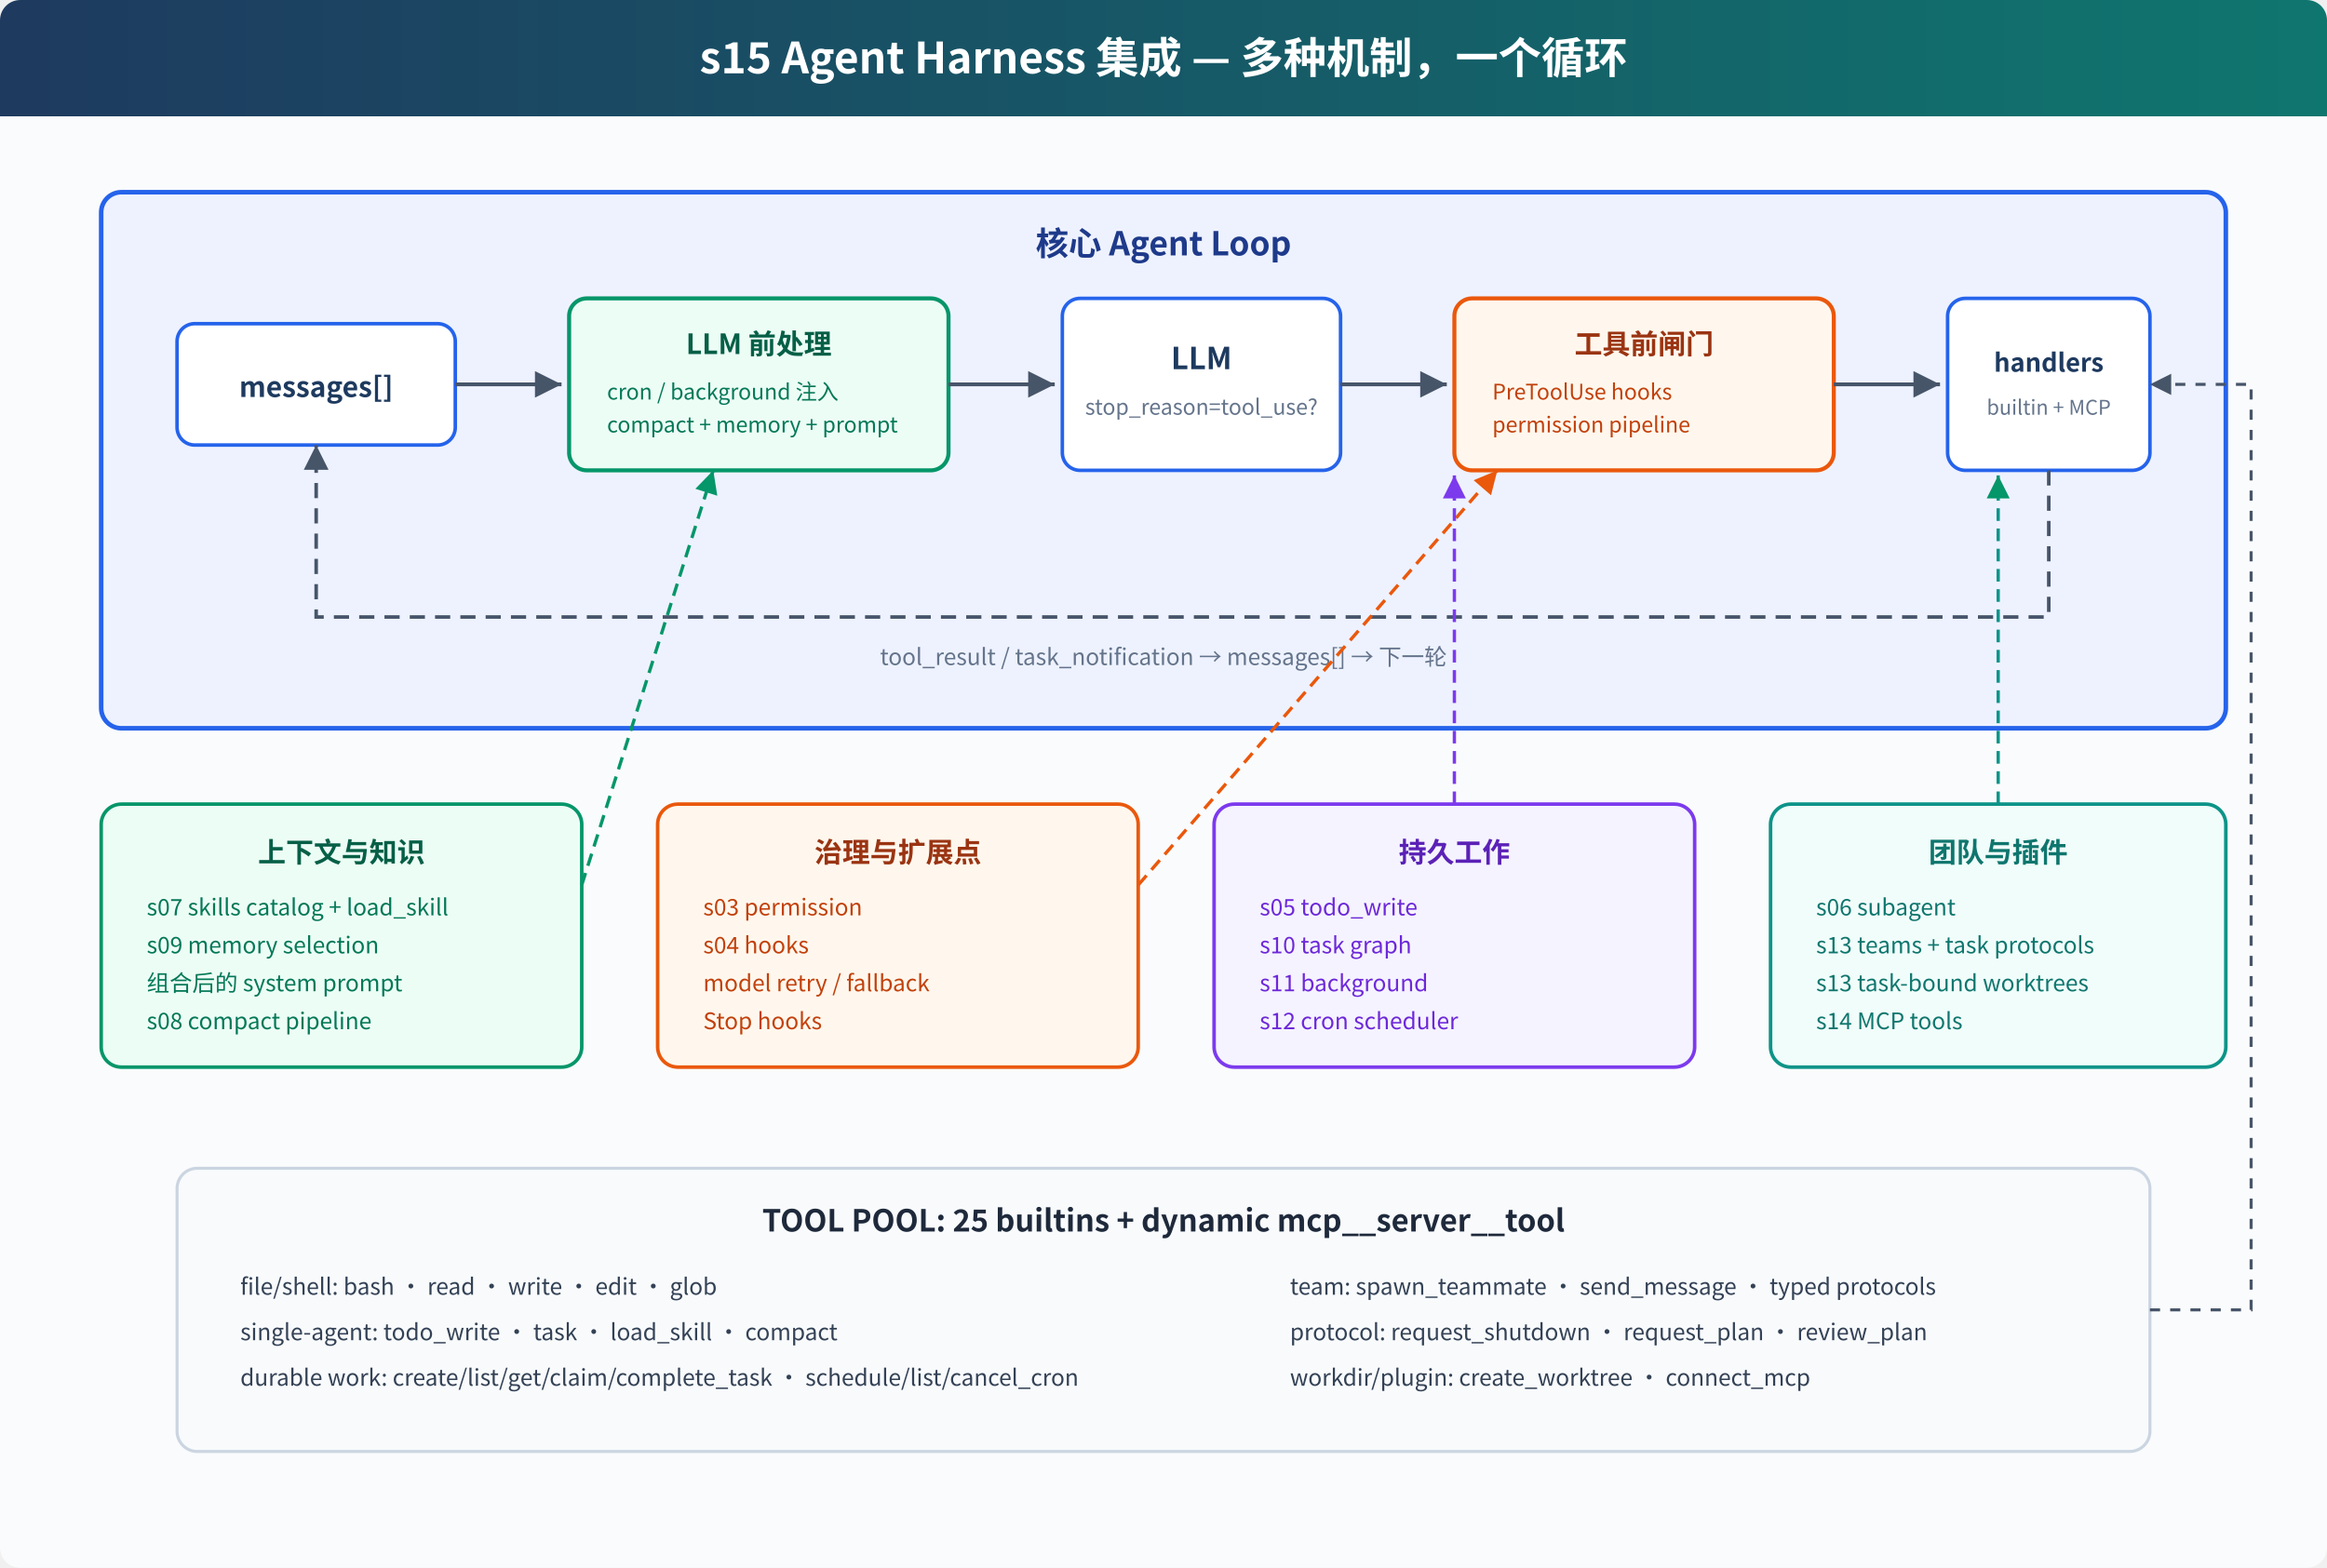
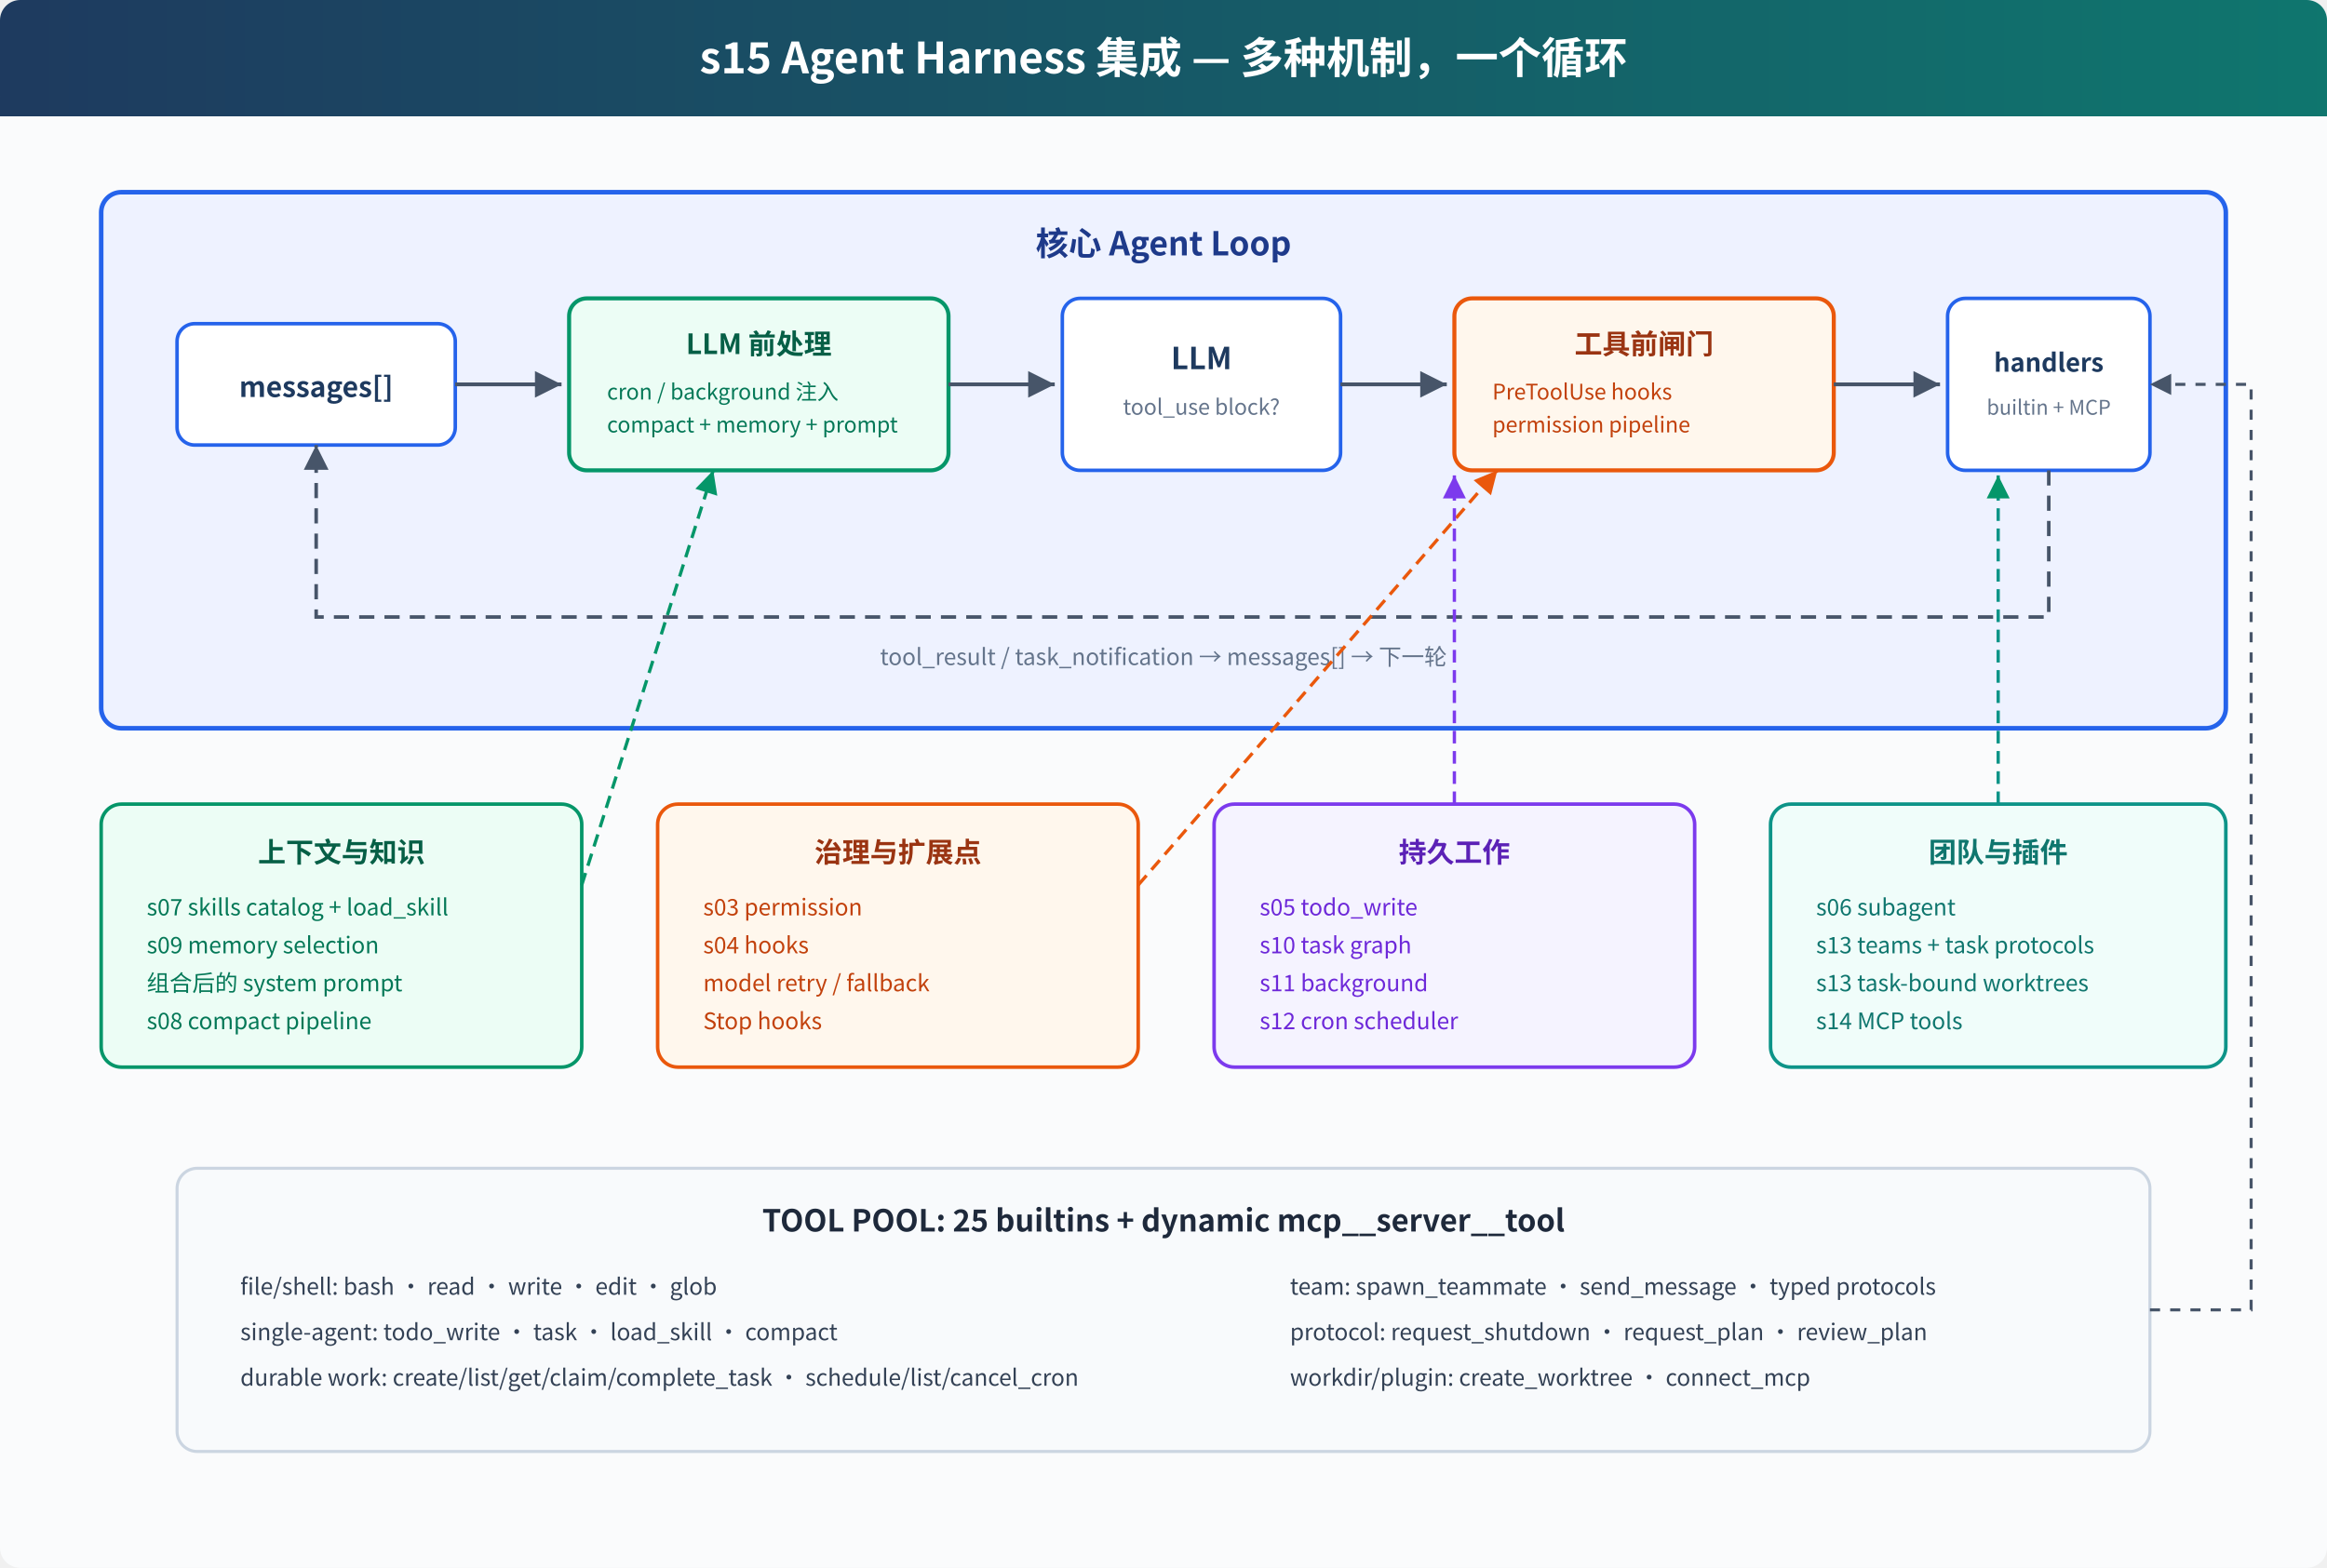
<svg xmlns="http://www.w3.org/2000/svg" viewBox="0 0 920 620" font-family="'Noto Sans CJK SC', 'Droid Sans Fallback', system-ui, -apple-system, sans-serif">
  <defs>
    <linearGradient id="header" x1="0" y1="0" x2="1" y2="0">
      <stop offset="0%" stop-color="#1e3a5f" />
      <stop offset="100%" stop-color="#0f766e" />
    </linearGradient>
    <marker id="arrow" viewBox="0 0 10 10" refX="10" refY="5" markerWidth="7" markerHeight="7" orient="auto-start-reverse">
      <path d="M 0 0 L 10 5 L 0 10 z" fill="#475569" />
    </marker>
    <marker id="arrow-green" viewBox="0 0 10 10" refX="10" refY="5" markerWidth="7" markerHeight="7" orient="auto-start-reverse">
      <path d="M 0 0 L 10 5 L 0 10 z" fill="#059669" />
    </marker>
    <marker id="arrow-purple" viewBox="0 0 10 10" refX="10" refY="5" markerWidth="7" markerHeight="7" orient="auto-start-reverse">
      <path d="M 0 0 L 10 5 L 0 10 z" fill="#7c3aed" />
    </marker>
    <marker id="arrow-orange" viewBox="0 0 10 10" refX="10" refY="5" markerWidth="7" markerHeight="7" orient="auto-start-reverse">
      <path d="M 0 0 L 10 5 L 0 10 z" fill="#ea580c" />
    </marker>
  </defs>
  <rect width="920" height="620" rx="8" fill="#fafbfc" />
  <rect x="0" y="0" width="920" height="46" rx="8" fill="url(#header)" />
  <rect x="0" y="38" width="920" height="8" fill="url(#header)" />
  <text x="460" y="29" text-anchor="middle" fill="#fff" font-size="17" font-weight="700">s15 Agent Harness 集成 — 多种机制，一个循环</text>
  <rect x="40" y="76" width="840" height="212" rx="8" fill="#eef2ff" stroke="#2563eb" stroke-width="1.8" />
  <text x="460" y="101" text-anchor="middle" fill="#1e3a8a" font-size="13" font-weight="700">核心 Agent Loop</text>
  <rect x="70" y="128" width="110" height="48" rx="7" fill="#fff" stroke="#2563eb" stroke-width="1.4" />
  <text x="125" y="157" text-anchor="middle" fill="#1e3a5f" font-size="11" font-weight="700">messages[]</text>
  <line x1="180" y1="152" x2="222" y2="152" stroke="#475569" stroke-width="1.5" marker-end="url(#arrow)" />
  <rect x="225" y="118" width="150" height="68" rx="7" fill="#ecfdf5" stroke="#059669" stroke-width="1.6" />
  <text x="300" y="140" text-anchor="middle" fill="#065f46" font-size="11" font-weight="700">LLM 前处理</text>
  <text x="240" y="158" fill="#047857" font-size="8.5">cron / background 注入</text>
  <text x="240" y="171" fill="#047857" font-size="8.5">compact + memory + prompt</text>
  <line x1="375" y1="152" x2="417" y2="152" stroke="#475569" stroke-width="1.5" marker-end="url(#arrow)" />
  <rect x="420" y="118" width="110" height="68" rx="7" fill="#fff" stroke="#2563eb" stroke-width="1.4" />
  <text x="475" y="146" text-anchor="middle" fill="#1e3a5f" font-size="12" font-weight="700">LLM</text>
-   <text x="475" y="164" text-anchor="middle" fill="#64748b" font-size="8.5">stop_reason=tool_use?</text>
+   <text x="475" y="164" text-anchor="middle" fill="#64748b" font-size="8.5">tool_use block?</text>
  <line x1="530" y1="152" x2="572" y2="152" stroke="#475569" stroke-width="1.5" marker-end="url(#arrow)" />
  <rect x="575" y="118" width="150" height="68" rx="7" fill="#fff7ed" stroke="#ea580c" stroke-width="1.6" />
  <text x="650" y="140" text-anchor="middle" fill="#9a3412" font-size="11" font-weight="700">工具前闸门</text>
  <text x="590" y="158" fill="#c2410c" font-size="8.5">PreToolUse hooks</text>
  <text x="590" y="171" fill="#c2410c" font-size="8.5">permission pipeline</text>
  <line x1="725" y1="152" x2="767" y2="152" stroke="#475569" stroke-width="1.5" marker-end="url(#arrow)" />
  <rect x="770" y="118" width="80" height="68" rx="7" fill="#fff" stroke="#2563eb" stroke-width="1.4" />
  <text x="810" y="147" text-anchor="middle" fill="#1e3a5f" font-size="10" font-weight="700">handlers</text>
  <text x="810" y="164" text-anchor="middle" fill="#64748b" font-size="8">builtin + MCP</text>
  <path d="M 810 186 L 810 244 L 125 244 L 125 176" fill="none" stroke="#475569" stroke-width="1.4" stroke-dasharray="6,4" marker-end="url(#arrow)" />
  <text x="460" y="263" text-anchor="middle" fill="#64748b" font-size="9">tool_result / task_notification → messages[] → 下一轮</text>
  <rect x="40" y="318" width="190" height="104" rx="8" fill="#ecfdf5" stroke="#059669" stroke-width="1.4" />
  <text x="135" y="341" text-anchor="middle" fill="#065f46" font-size="11" font-weight="700">上下文与知识</text>
  <text x="58" y="362" fill="#047857" font-size="9">s07 skills catalog + load_skill</text>
  <text x="58" y="377" fill="#047857" font-size="9">s09 memory selection</text>
  <text x="58" y="392" fill="#047857" font-size="9">组合后的 system prompt</text>
  <text x="58" y="407" fill="#047857" font-size="9">s08 compact pipeline</text>
  <path d="M 230 350 L 282 186" fill="none" stroke="#059669" stroke-width="1.3" marker-end="url(#arrow-green)" stroke-dasharray="5,3" />
  <rect x="260" y="318" width="190" height="104" rx="8" fill="#fff7ed" stroke="#ea580c" stroke-width="1.4" />
  <text x="355" y="341" text-anchor="middle" fill="#9a3412" font-size="11" font-weight="700">治理与扩展点</text>
  <text x="278" y="362" fill="#c2410c" font-size="9">s03 permission</text>
  <text x="278" y="377" fill="#c2410c" font-size="9">s04 hooks</text>
  <text x="278" y="392" fill="#c2410c" font-size="9">model retry / fallback</text>
  <text x="278" y="407" fill="#c2410c" font-size="9">Stop hooks</text>
  <path d="M 450 350 L 592 186" fill="none" stroke="#ea580c" stroke-width="1.3" marker-end="url(#arrow-orange)" stroke-dasharray="5,3" />
  <rect x="480" y="318" width="190" height="104" rx="8" fill="#f5f3ff" stroke="#7c3aed" stroke-width="1.4" />
  <text x="575" y="341" text-anchor="middle" fill="#5b21b6" font-size="11" font-weight="700">持久工作</text>
  <text x="498" y="362" fill="#6d28d9" font-size="9">s05 todo_write</text>
  <text x="498" y="377" fill="#6d28d9" font-size="9">s10 task graph</text>
  <text x="498" y="392" fill="#6d28d9" font-size="9">s11 background</text>
  <text x="498" y="407" fill="#6d28d9" font-size="9">s12 cron scheduler</text>
  <path d="M 575 318 L 575 188" fill="none" stroke="#7c3aed" stroke-width="1.3" marker-end="url(#arrow-purple)" stroke-dasharray="5,3" />
  <rect x="700" y="318" width="180" height="104" rx="8" fill="#f0fdfa" stroke="#0d9488" stroke-width="1.4" />
  <text x="790" y="341" text-anchor="middle" fill="#0f766e" font-size="11" font-weight="700">团队与插件</text>
  <text x="718" y="362" fill="#0f766e" font-size="9">s06 subagent</text>
  <text x="718" y="377" fill="#0f766e" font-size="9">s13 teams + task protocols</text>
  <text x="718" y="392" fill="#0f766e" font-size="9">s13 task-bound worktrees</text>
  <text x="718" y="407" fill="#0f766e" font-size="9">s14 MCP tools</text>
  <path d="M 790 318 L 790 188" fill="none" stroke="#0d9488" stroke-width="1.3" marker-end="url(#arrow-green)" stroke-dasharray="5,3" />
  <rect x="70" y="462" width="780" height="112" rx="8" fill="#f8fafc" stroke="#cbd5e1" stroke-width="1.2" />
  <text x="460" y="487" text-anchor="middle" fill="#1e293b" font-size="12" font-weight="700">TOOL POOL: 25 builtins + dynamic mcp__server__tool</text>
  <text x="95" y="512" fill="#334155" font-size="9">file/shell: bash · read · write · edit · glob</text>
  <text x="95" y="530" fill="#334155" font-size="9">single-agent: todo_write · task · load_skill · compact</text>
  <text x="95" y="548" fill="#334155" font-size="9">durable work: create/list/get/claim/complete_task · schedule/list/cancel_cron</text>
  <text x="510" y="512" fill="#334155" font-size="9">team: spawn_teammate · send_message · typed protocols</text>
  <text x="510" y="530" fill="#334155" font-size="9">protocol: request_shutdown · request_plan · review_plan</text>
  <text x="510" y="548" fill="#334155" font-size="9">workdir/plugin: create_worktree · connect_mcp</text>
  <path d="M 850 518 L 890 518 L 890 152 L 850 152" fill="none" stroke="#475569" stroke-width="1.2" marker-end="url(#arrow)" stroke-dasharray="4,4" />
</svg>
